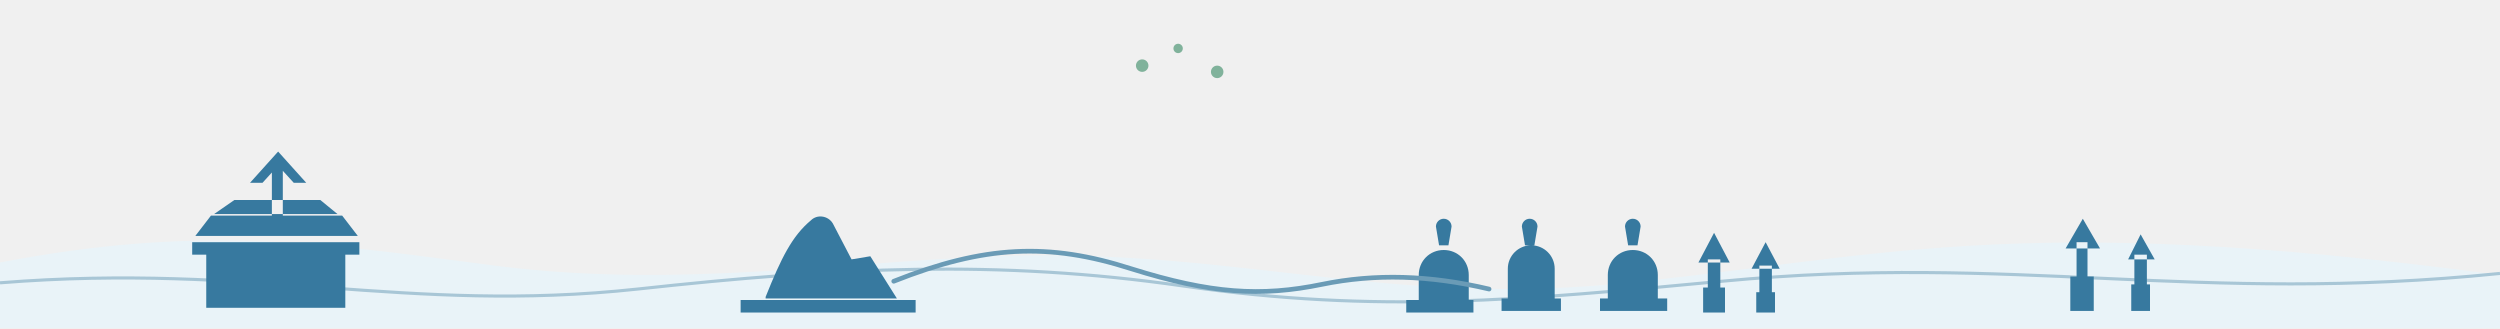
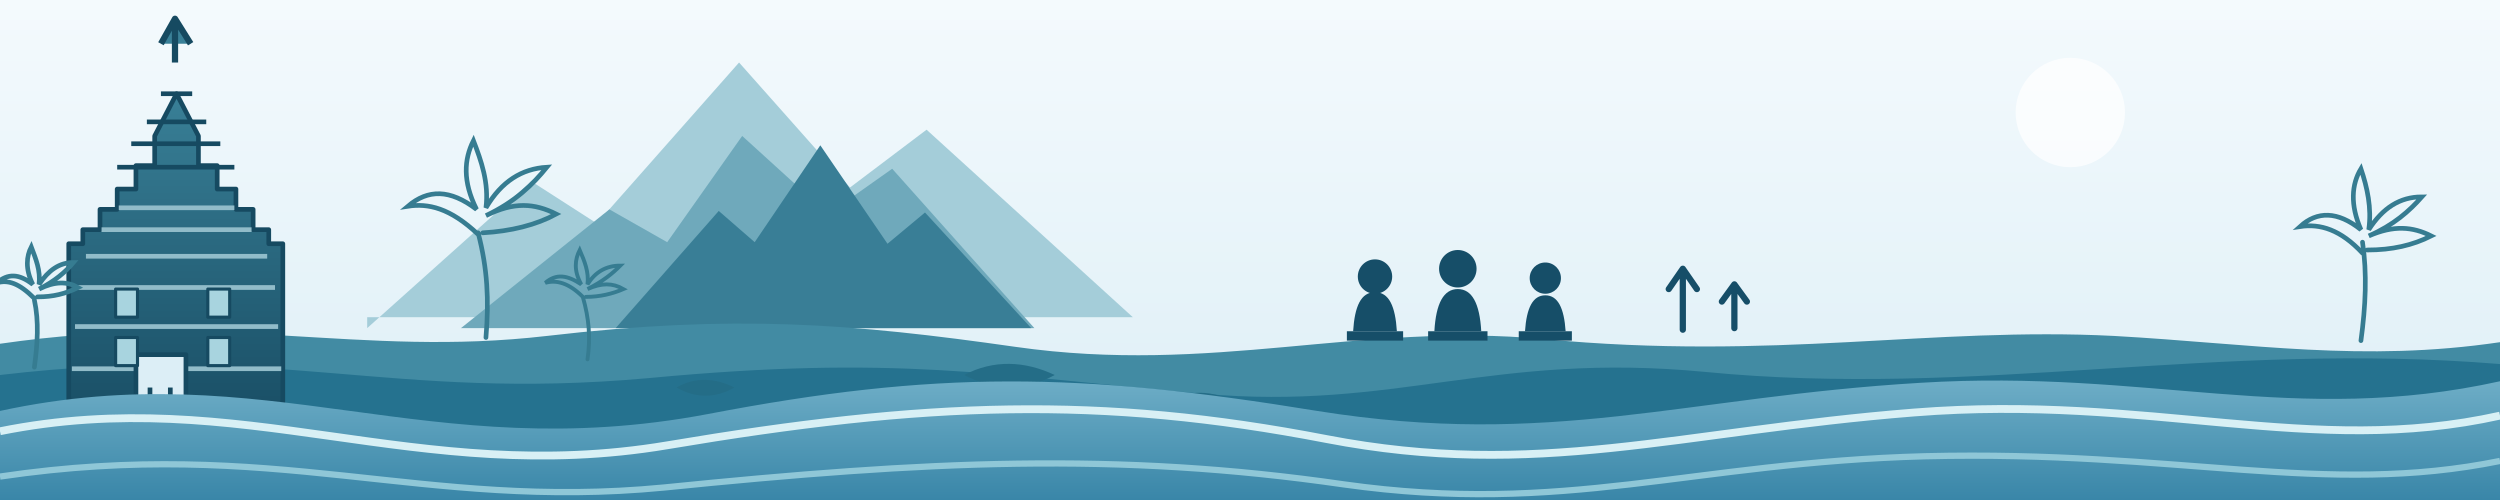
- <svg xmlns="http://www.w3.org/2000/svg" viewBox="0 0 1600 210" fill="none">
-   <path d="M0 168c125-24 202-13 309 1 109 15 200 2 307-4 165-10 259 31 415 17 169-16 255-48 569-6v34H0v-42Z" fill="#E9F3F8" />
-   <path d="M0 181c163-13 260 20 408 4 128-14 231-19 349-2 125 18 218 9 345-3 189-18 302 15 498-5" stroke="#A8C6D6" stroke-width="2" />
-   <g fill="#37799F">
-     <path d="M123 155h107v8H123zM132 163h89v34h-89zM125 151h104l-10-13h-84zM137 137h79l-11-9h-55zM174 104h7v34h-7zM160 117l18-20 18 20h-8l-10-11-10 11z" />
-     <path d="M490 190c10-25 17-39 29-49 4-4 11-3 14 2l12 23 12-2 17 27h-84ZM474 192h112v8H474z" />
-     <path d="M1090 184h14v16h-14zM1093 166h8v18h-8zM1087 168h20l-10-19zM1124 187h12v13h-12zM1126 170h8v17h-8zM1121 172h18l-9-17z" />
-     <path d="M1325 177h15v22h-15zM1329 155h7v22h-7zM1322 159h22l-11-19zM1364 182h12v17h-12zM1366 163h8v19h-8zM1362 166h17l-9-16z" />
-     <path d="M900 192h43v8h-43zM908 176c0-9 7-16 16-16s16 7 16 16v16h-32zM919 145a5 5 0 1 1 10 0l-2 12h-6z" />
-     <path d="M961 191h38v8h-38zM965 172a15 15 0 0 1 30 0v19h-30zM974 145a5 5 0 1 1 10 0l-2 12h-6z" />
-     <path d="M1024 191h43v8h-43zM1029 176c0-9 7-16 16-16s16 7 16 16v16h-32zM1040 145a5 5 0 1 1 10 0l-2 12h-6z" />
+ <svg xmlns="http://www.w3.org/2000/svg" viewBox="0 0 1600 320" fill="none">
+   <defs>
+     <linearGradient id="sky" x1="800" y1="0" x2="800" y2="310" gradientUnits="userSpaceOnUse">
+       <stop stop-color="#F4FAFD" />
+       <stop offset="1" stop-color="#DCEEF6" />
+     </linearGradient>
+     <linearGradient id="river" x1="800" y1="178" x2="800" y2="320" gradientUnits="userSpaceOnUse">
+       <stop stop-color="#9BCFE0" />
+       <stop offset="1" stop-color="#3986A8" />
+     </linearGradient>
+     <linearGradient id="temple" x1="112" y1="54" x2="112" y2="285" gradientUnits="userSpaceOnUse">
+       <stop stop-color="#3A8198" />
+       <stop offset="1" stop-color="#164A61" />
+     </linearGradient>
+   </defs>
+   <path fill="url(#sky)" d="M0 0h1600v320H0z" />
+   <circle cx="1325" cy="72" r="35" fill="#FFF" fill-opacity=".7" />
+   <path d="m235 210 105-94 42 27 91-103 71 80 49-37 132 120H235Z" fill="#A4CDD9" />
+   <path d="m295 210 95-76 37 21 48-68 55 50 41-29 91 102H295Z" fill="#6FA9BB" />
+   <path d="m394 210 66-75 23 20 42-62 43 63 24-20 68 74H394Z" fill="#397E96" />
+   <path d="M0 220c145-21 229 9 350-5 120-14 195-8 300 7 126 18 220-16 338-5 148 14 248-8 365-2 89 5 159 17 247 4v101H0V220Z" fill="#428BA3" />
+   <path d="M0 240c179-21 248 17 415 2 159-15 219-2 355 10 123 11 185-27 321-14 174 17 327-20 509-5v87H0v-80Z" fill="#25728F" />
+   <g fill="url(#temple)" stroke="#164A61" stroke-linejoin="round">
+     <path d="M44 277V156h9v-9h11v-13h11v-13h12v-15h12V87l14-27 14 27v19h12v15h12v13h11v13h10v9h9v121H44Z" stroke-width="3" />
+     <path d="M76 133h74M65 147h96M55 164h116M50 184h126M48 209h130M46 236h134M44 263h138" stroke="#91BCC9" stroke-width="3" />
+     <path d="M87 275v-48h32v48M96 248v27M109 248v27" fill="#DCEEF6" stroke-width="3" />
+     <path d="M74 185h14v18H74zM133 185h14v18h-14zM74 216h14v18H74zM133 216h14v18h-14z" fill="#A8D4DF" stroke-width="2" />
+     <path d="M75 107h75M84 92h57M94 78h38M103 60h20" stroke-width="3" />
+     <path d="M112 40V15M103 28l9-16 10 16" stroke-width="4" />
+     <path d="M35 278h160v9H35z" />
  </g>
-   <path d="M572 180c58-23 99-25 152-8 51 16 83 18 122 10 34-7 69-6 107 3" stroke="#6A9BB6" stroke-width="3" stroke-linecap="round" />
-   <circle cx="731" cy="42" r="4" fill="#80B29B" />
-   <circle cx="754" cy="31" r="3" fill="#80B29B" />
-   <circle cx="779" cy="46" r="4" fill="#80B29B" />
+   <path d="m181 278 63 22h65l-33-16h-49l-36-15h-36" fill="#4F91AA" />
+   <path d="M185 268h37l28 13M205 277h41l26 14M229 286h40" stroke="#B6DCE5" stroke-width="3" />
+   <g stroke="#367C91" stroke-linecap="round">
+     <path d="M311 216c2-24 1-44-5-67M306 150c-18-17-32-20-45-18 13-11 27-11 44 2-9-18-8-32-2-44 5 13 10 27 8 43 10-17 23-25 39-26-9 11-20 22-39 31 18-9 31-8 45-1-13 7-29 11-47 12M22 235c2-15 3-29 0-43M22 191c-10-10-17-12-24-10 7-6 14-6 23 1-5-10-4-18-1-24 3 8 6 15 5 24 6-9 13-14 22-14-5 6-12 12-22 17 10-5 18-5 25-1-8 4-16 6-26 6" stroke-width="3" />
+     <path d="M1511 218c3-22 4-43 1-63M1512 162c-14-15-27-19-40-17 11-10 24-10 39 2-7-16-6-29 0-39 4 12 7 25 5 39 9-14 20-21 34-21-8 9-18 18-34 25 16-7 28-6 40 0-12 6-25 9-41 9" stroke-width="3" />
+     <path d="M376 230c2-14 1-26-3-40M373 190c-9-9-17-11-24-9 7-6 14-5 23 1-5-9-4-16-1-22 3 7 6 14 5 22 5-8 12-12 21-12-5 5-11 10-21 15 9-4 16-4 23 0-7 3-15 5-24 5" stroke-width="2.5" />
+   </g>
+   <g fill="#164E68">
+     <circle cx="880" cy="177" r="11" />
+     <path d="M866 212c1-16 5-25 14-25s13 9 14 25h-28Z" />
+     <path d="M862 212h36v6h-36z" />
+     <circle cx="933" cy="172" r="12" />
+     <path d="M918 212c1-18 6-27 15-27s14 9 15 27h-30Z" />
+     <path d="M914 212h38v6h-38z" />
+     <circle cx="989" cy="178" r="10" />
+     <path d="M976 212c1-15 5-23 13-23s12 8 13 23h-26Z" />
+     <path d="M972 212h34v6h-34z" />
+   </g>
+   <g stroke="#164E68" stroke-width="4" stroke-linecap="round">
+     <path d="M1077 211v-39m0 0-9 13m9-13 9 13M1110 210v-28m0 0-8 11m8-11 8 11" />
+   </g>
+   <path d="M617 240c19-10 39-9 58 0-18 10-39 10-58 0Zm130 17c14-8 29-7 43 0-13 8-29 8-43 0Zm-314-9c12-7 25-6 37 0-12 7-25 7-37 0Z" fill="#246D87" />
+   <path d="M0 263c171-37 273 36 453 2 146-28 237-27 390-2 150 24 235-9 386-18 146-9 240 28 371-1v76H0v-57Z" fill="url(#river)" />
+   <path d="M0 276c154-31 266 36 427 9 166-28 277-32 422-4 135 26 225-5 376-17 151-12 254 29 375 2" stroke="#D8F0F5" stroke-width="5" />
+   <path d="M0 305c175-26 270 22 425 7 168-17 290-23 435-2 142 20 222-14 372-18 163-4 255 26 368 3" stroke="#8FC7D7" stroke-width="4" />
</svg>
